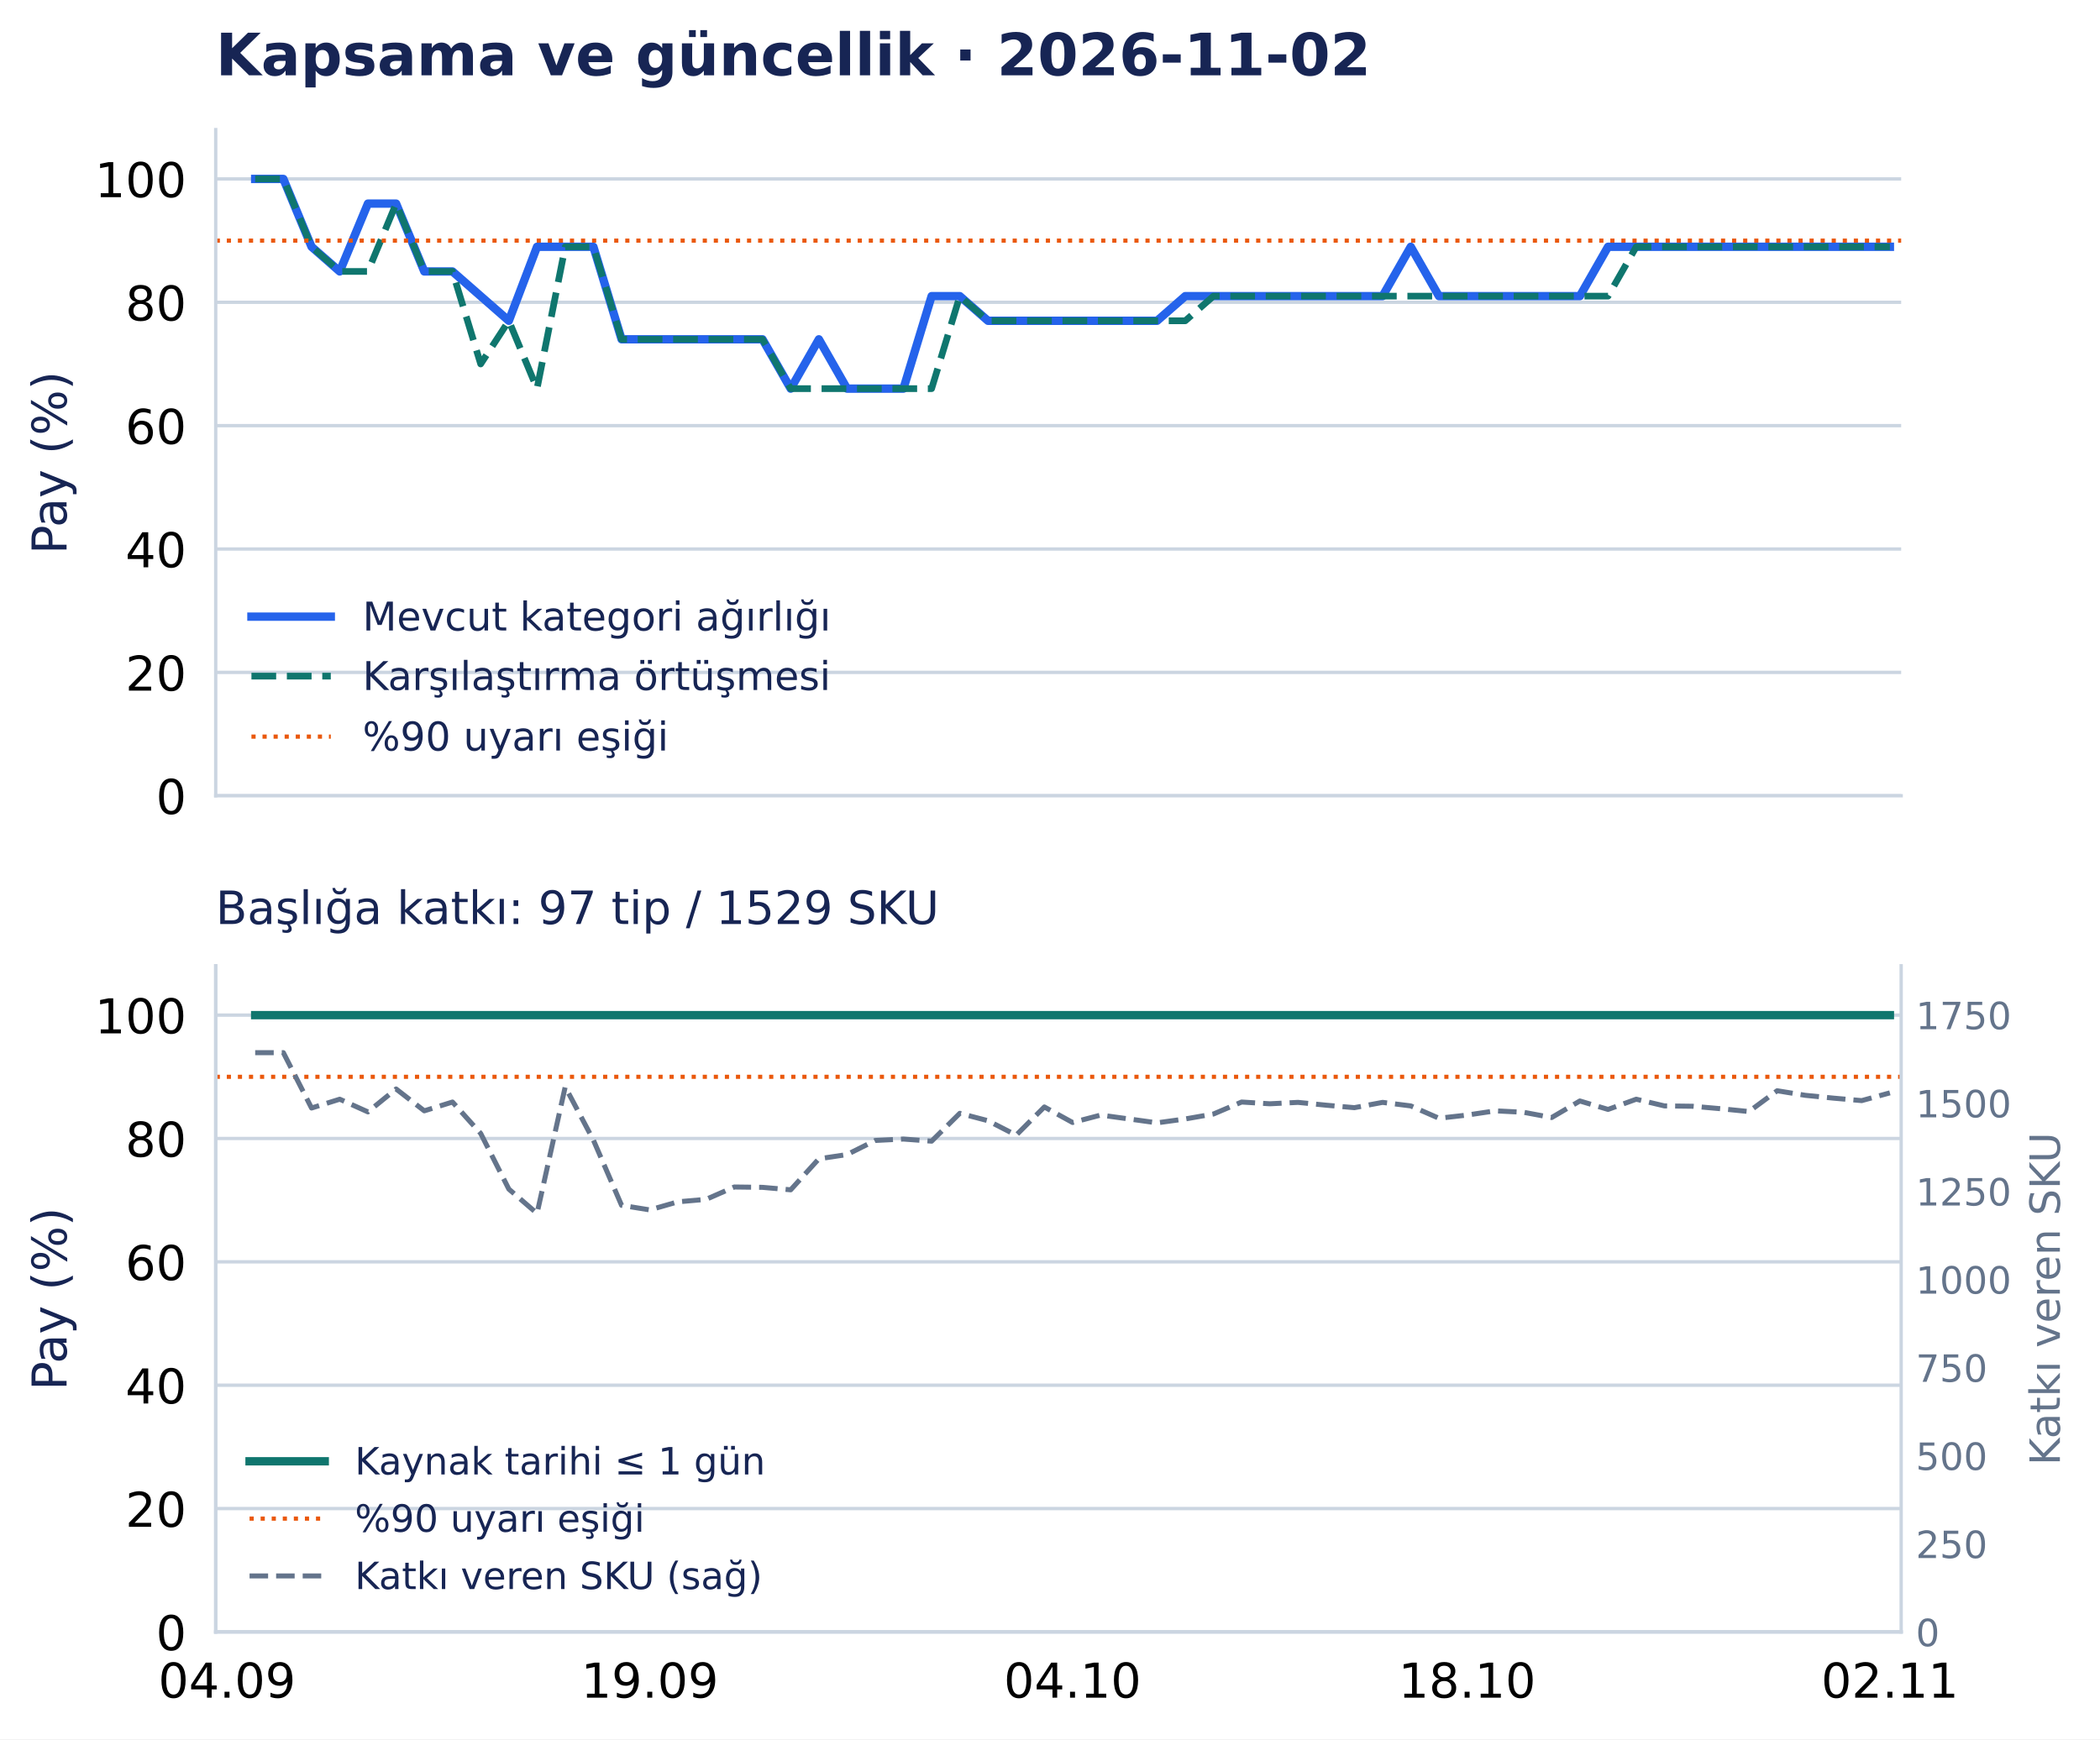
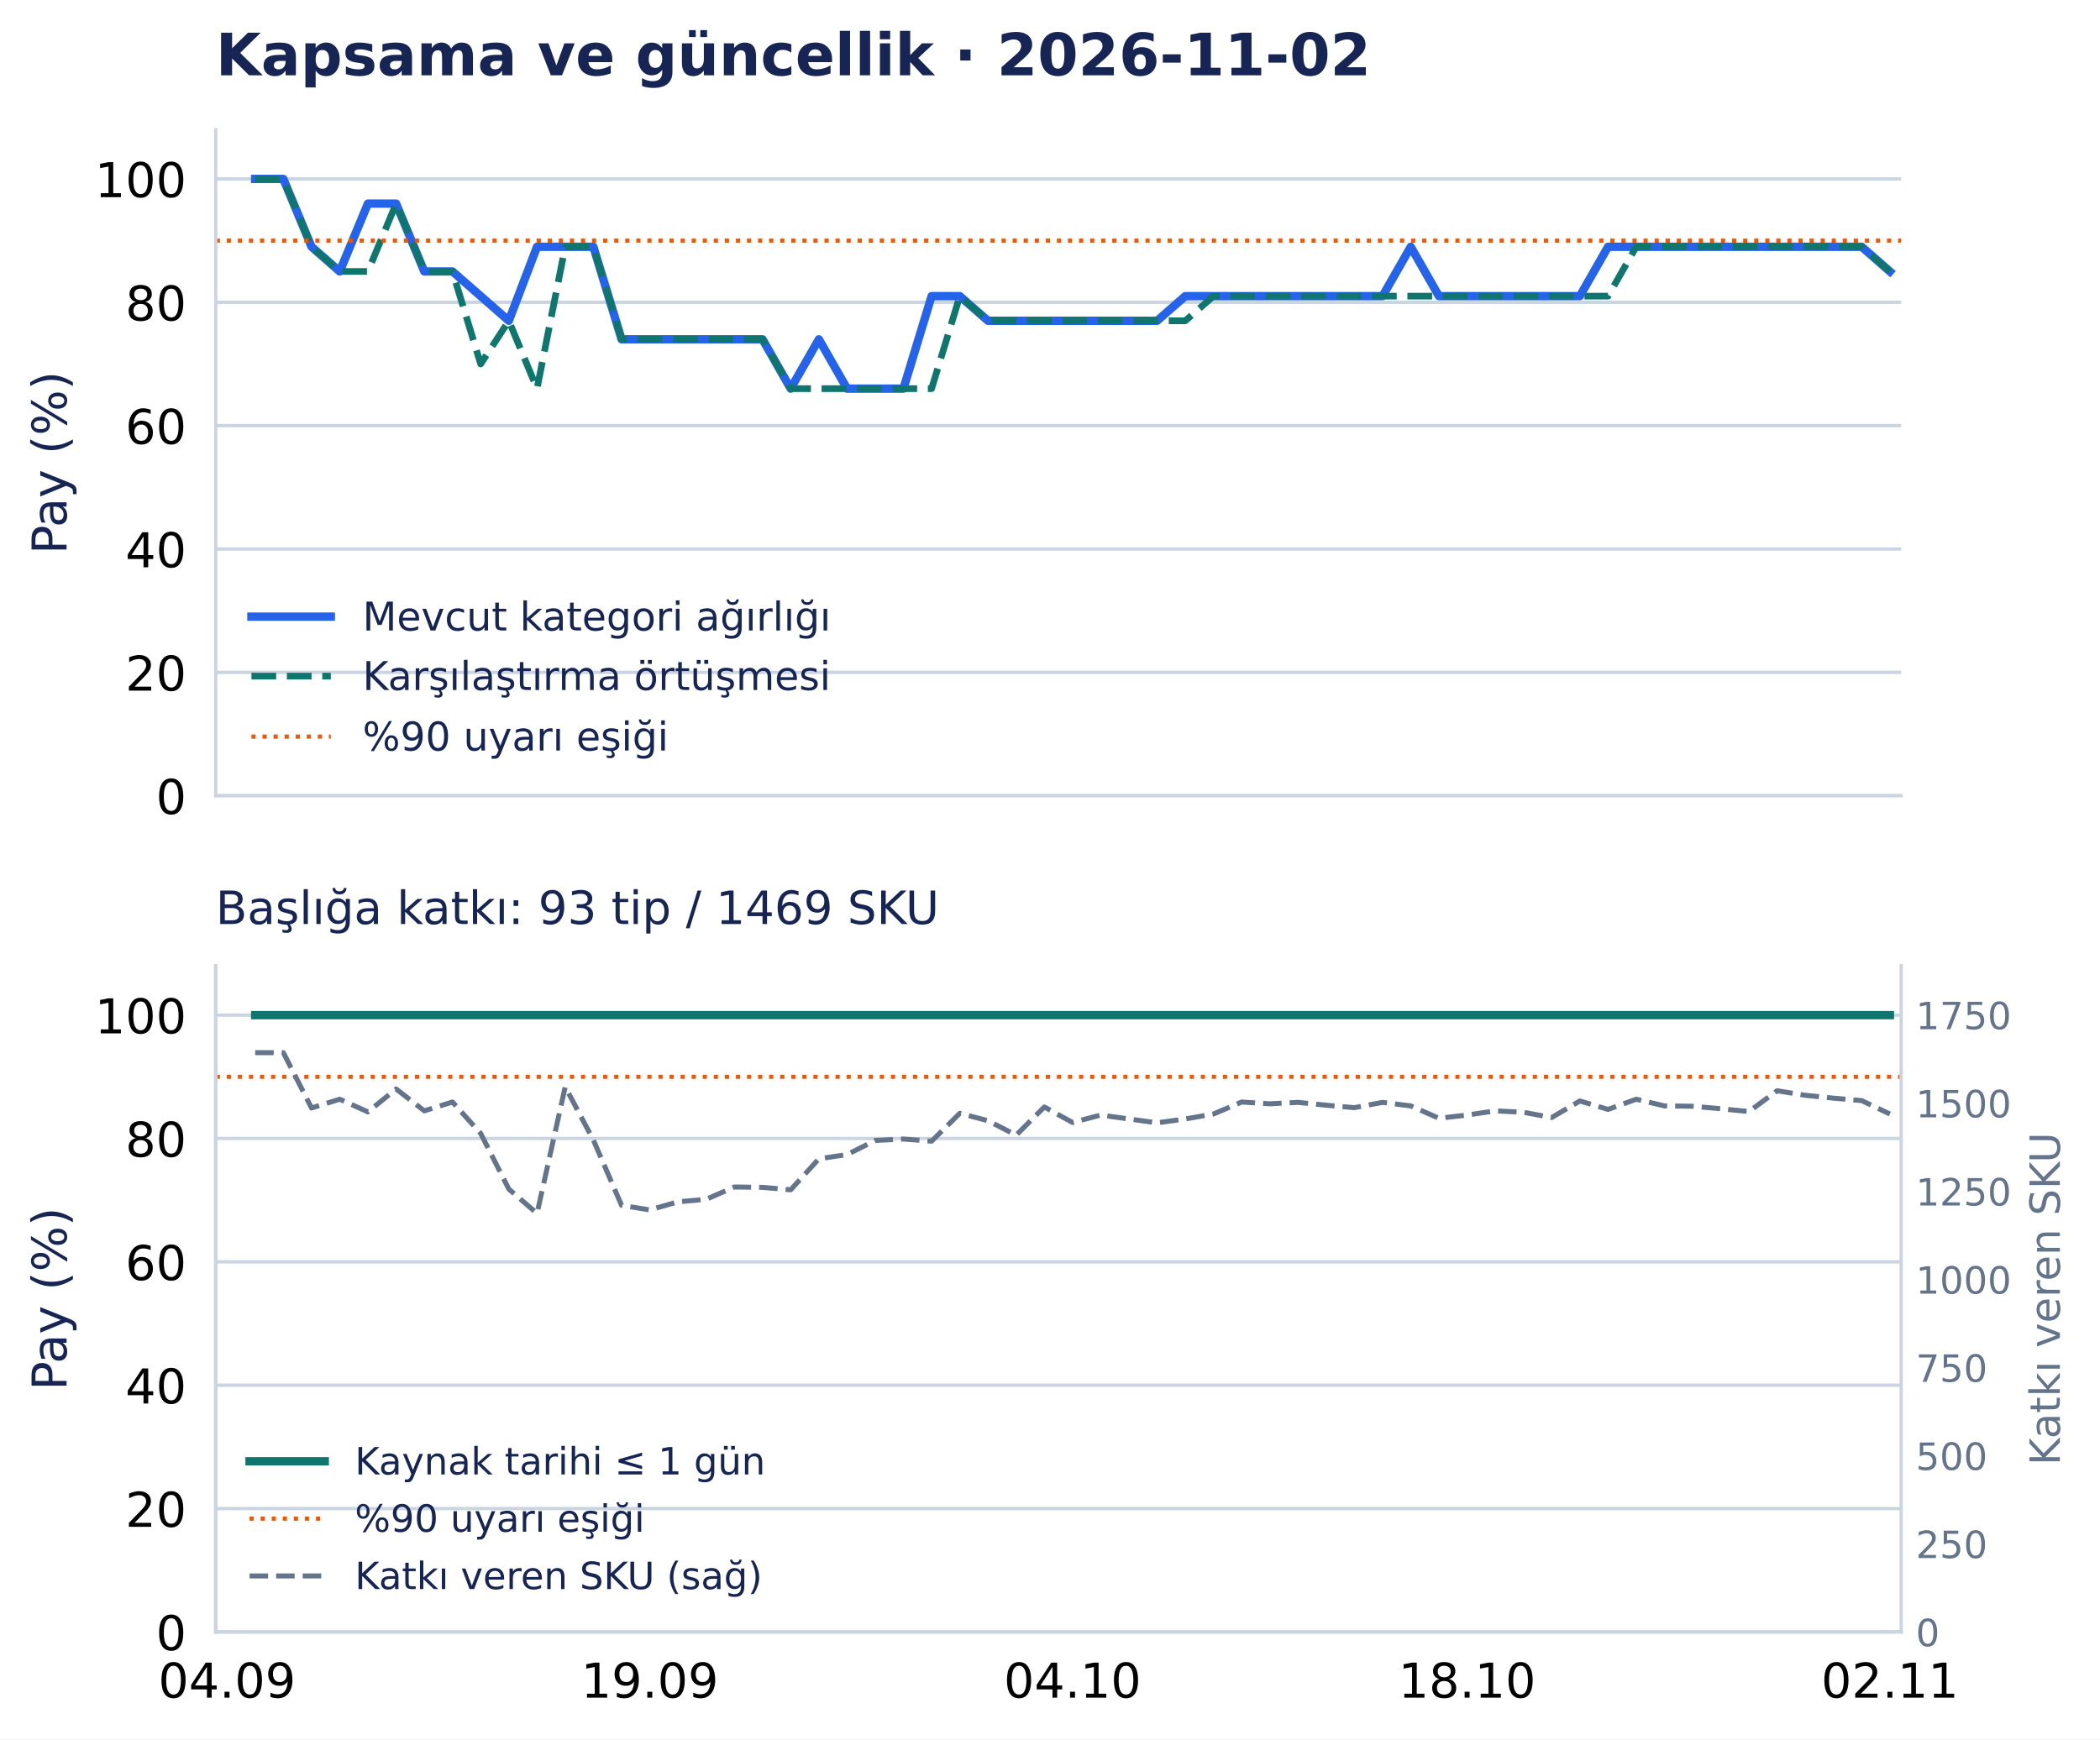
<svg xmlns="http://www.w3.org/2000/svg" width="502.794pt" height="416.535pt" viewBox="0 0 502.794 416.535" version="1.1">
  <defs>
    <style type="text/css">*{stroke-linejoin: round; stroke-linecap: butt}</style>
  </defs>
  <g id="figure_1">
    <g id="patch_1">
      <path d="M 0 416.535 L 502.794 416.535 L 502.794 0 L 0 0 z " style="fill: #ffffff" />
    </g>
    <g id="axes_1">
      <g id="patch_2">
        <path d="M 51.651 190.574 L 455.188 190.574 L 455.188 31.035 L 51.651 31.035 z " style="fill: #ffffff" />
      </g>
      <g id="matplotlib.axis_1">
        <g id="xtick_1">
          <g id="line2d_1" />
        </g>
        <g id="xtick_2">
          <g id="line2d_2" />
        </g>
        <g id="xtick_3">
          <g id="line2d_3" />
        </g>
        <g id="xtick_4">
          <g id="line2d_4" />
        </g>
        <g id="xtick_5">
          <g id="line2d_5" />
        </g>
      </g>
      <g id="matplotlib.axis_2">
        <g id="ytick_1">
          <g id="line2d_6">
            <path d="M 51.651 190.574 L 455.188 190.574 " clip-path="url(#p0e1365a26f)" style="fill: none; stroke: #cbd5e1; stroke-width: 0.8; stroke-linecap: square" />
          </g>
          <g id="line2d_7" />
          <g id="text_1">
            <text style="font-size: 11.5px; font-family: 'DejaVu Sans', 'Bitstream Vera Sans', 'Computer Modern Sans Serif', 'Lucida Grande', 'Verdana', 'Geneva', 'Lucid', 'Arial', 'Helvetica', 'Avant Garde', sans-serif; text-anchor: end" x="44.651" y="194.943" transform="rotate(-0 44.65062 194.9427)">0</text>
          </g>
        </g>
        <g id="ytick_2">
          <g id="line2d_8">
            <path d="M 51.651 161.03 L 455.188 161.03 " clip-path="url(#p0e1365a26f)" style="fill: none; stroke: #cbd5e1; stroke-width: 0.8; stroke-linecap: square" />
          </g>
          <g id="line2d_9" />
          <g id="text_2">
            <text style="font-size: 11.5px; font-family: 'DejaVu Sans', 'Bitstream Vera Sans', 'Computer Modern Sans Serif', 'Lucida Grande', 'Verdana', 'Geneva', 'Lucid', 'Arial', 'Helvetica', 'Avant Garde', sans-serif; text-anchor: end" x="44.651" y="165.398" transform="rotate(-0 44.65062 165.3983)">20</text>
          </g>
        </g>
        <g id="ytick_3">
          <g id="line2d_10">
            <path d="M 51.651 131.485 L 455.188 131.485 " clip-path="url(#p0e1365a26f)" style="fill: none; stroke: #cbd5e1; stroke-width: 0.8; stroke-linecap: square" />
          </g>
          <g id="line2d_11" />
          <g id="text_3">
            <text style="font-size: 11.5px; font-family: 'DejaVu Sans', 'Bitstream Vera Sans', 'Computer Modern Sans Serif', 'Lucida Grande', 'Verdana', 'Geneva', 'Lucid', 'Arial', 'Helvetica', 'Avant Garde', sans-serif; text-anchor: end" x="44.651" y="135.854" transform="rotate(-0 44.65062 135.854)">40</text>
          </g>
        </g>
        <g id="ytick_4">
          <g id="line2d_12">
            <path d="M 51.651 101.941 L 455.188 101.941 " clip-path="url(#p0e1365a26f)" style="fill: none; stroke: #cbd5e1; stroke-width: 0.8; stroke-linecap: square" />
          </g>
          <g id="line2d_13" />
          <g id="text_4">
            <text style="font-size: 11.5px; font-family: 'DejaVu Sans', 'Bitstream Vera Sans', 'Computer Modern Sans Serif', 'Lucida Grande', 'Verdana', 'Geneva', 'Lucid', 'Arial', 'Helvetica', 'Avant Garde', sans-serif; text-anchor: end" x="44.651" y="106.31" transform="rotate(-0 44.65062 106.3097)">60</text>
          </g>
        </g>
        <g id="ytick_5">
          <g id="line2d_14">
            <path d="M 51.651 72.397 L 455.188 72.397 " clip-path="url(#p0e1365a26f)" style="fill: none; stroke: #cbd5e1; stroke-width: 0.8; stroke-linecap: square" />
          </g>
          <g id="line2d_15" />
          <g id="text_5">
            <text style="font-size: 11.5px; font-family: 'DejaVu Sans', 'Bitstream Vera Sans', 'Computer Modern Sans Serif', 'Lucida Grande', 'Verdana', 'Geneva', 'Lucid', 'Arial', 'Helvetica', 'Avant Garde', sans-serif; text-anchor: end" x="44.651" y="76.765" transform="rotate(-0 44.65062 76.76539)">80</text>
          </g>
        </g>
        <g id="ytick_6">
          <g id="line2d_16">
            <path d="M 51.651 42.852 L 455.188 42.852 " clip-path="url(#p0e1365a26f)" style="fill: none; stroke: #cbd5e1; stroke-width: 0.8; stroke-linecap: square" />
          </g>
          <g id="line2d_17" />
          <g id="text_6">
            <text style="font-size: 11.5px; font-family: 'DejaVu Sans', 'Bitstream Vera Sans', 'Computer Modern Sans Serif', 'Lucida Grande', 'Verdana', 'Geneva', 'Lucid', 'Arial', 'Helvetica', 'Avant Garde', sans-serif; text-anchor: end" x="44.651" y="47.221" transform="rotate(-0 44.65062 47.22107)">100</text>
          </g>
        </g>
        <g id="text_7">
          <text style="font-size: 11.5px; font-family: 'DejaVu Sans', 'Bitstream Vera Sans', 'Computer Modern Sans Serif', 'Lucida Grande', 'Verdana', 'Geneva', 'Lucid', 'Arial', 'Helvetica', 'Avant Garde', sans-serif; text-anchor: middle; fill: #172554" x="15.937" y="110.804" transform="rotate(-90 15.93731 110.8044)">Pay (%)</text>
        </g>
      </g>
      <g id="line2d_18">
-         <path d="M 61.098 42.852 L 67.846 42.852 L 74.594 59.102 L 81.342 65.011 L 88.09 48.761 L 94.839 48.761 L 101.587 65.011 L 108.335 65.011 L 115.083 70.92 L 121.831 76.828 L 128.579 59.102 L 135.327 59.102 L 142.075 59.102 L 148.824 81.26 L 155.572 81.26 L 162.32 81.26 L 169.068 81.26 L 175.816 81.26 L 182.564 81.26 L 189.312 93.078 L 196.06 81.26 L 202.809 93.078 L 209.557 93.078 L 216.305 93.078 L 223.053 70.92 L 229.801 70.92 L 236.549 76.828 L 243.297 76.828 L 250.045 76.828 L 256.794 76.828 L 263.542 76.828 L 270.29 76.828 L 277.038 76.828 L 283.786 70.92 L 290.534 70.92 L 297.282 70.92 L 304.03 70.92 L 310.778 70.92 L 317.527 70.92 L 324.275 70.92 L 331.023 70.92 L 337.771 59.102 L 344.519 70.92 L 351.267 70.92 L 358.015 70.92 L 364.763 70.92 L 371.512 70.92 L 378.26 70.92 L 385.008 59.102 L 391.756 59.102 L 398.504 59.102 L 405.252 59.102 L 412 59.102 L 418.748 59.102 L 425.497 59.102 L 432.245 59.102 L 438.993 59.102 L 445.741 59.102 L 452.489 59.102 " clip-path="url(#p0e1365a26f)" style="fill: none; stroke: #2563eb; stroke-width: 2; stroke-linecap: square" />
+         <path d="M 61.098 42.852 L 67.846 42.852 L 74.594 59.102 L 81.342 65.011 L 88.09 48.761 L 94.839 48.761 L 101.587 65.011 L 108.335 65.011 L 115.083 70.92 L 121.831 76.828 L 128.579 59.102 L 135.327 59.102 L 142.075 59.102 L 148.824 81.26 L 155.572 81.26 L 162.32 81.26 L 169.068 81.26 L 175.816 81.26 L 182.564 81.26 L 189.312 93.078 L 196.06 81.26 L 202.809 93.078 L 209.557 93.078 L 216.305 93.078 L 223.053 70.92 L 229.801 70.92 L 236.549 76.828 L 243.297 76.828 L 250.045 76.828 L 256.794 76.828 L 263.542 76.828 L 270.29 76.828 L 277.038 76.828 L 283.786 70.92 L 290.534 70.92 L 297.282 70.92 L 304.03 70.92 L 310.778 70.92 L 317.527 70.92 L 324.275 70.92 L 331.023 70.92 L 337.771 59.102 L 344.519 70.92 L 351.267 70.92 L 358.015 70.92 L 364.763 70.92 L 371.512 70.92 L 378.26 70.92 L 385.008 59.102 L 391.756 59.102 L 398.504 59.102 L 405.252 59.102 L 412 59.102 L 418.748 59.102 L 425.497 59.102 L 432.245 59.102 L 438.993 59.102 L 445.741 59.102 L 452.489 65.011 " clip-path="url(#p0e1365a26f)" style="fill: none; stroke: #2563eb; stroke-width: 2; stroke-linecap: square" />
      </g>
      <g id="line2d_19">
-         <path d="M 61.098 42.852 L 67.846 42.852 L 74.594 59.102 L 81.342 65.011 L 88.09 65.011 L 94.839 48.761 L 101.587 65.011 L 108.335 65.011 L 115.083 87.169 L 121.831 76.828 L 128.579 93.078 L 135.327 59.102 L 142.075 59.102 L 148.824 81.26 L 155.572 81.26 L 162.32 81.26 L 169.068 81.26 L 175.816 81.26 L 182.564 81.26 L 189.312 93.078 L 196.06 93.078 L 202.809 93.078 L 209.557 93.078 L 216.305 93.078 L 223.053 93.078 L 229.801 70.92 L 236.549 76.828 L 243.297 76.828 L 250.045 76.828 L 256.794 76.828 L 263.542 76.828 L 270.29 76.828 L 277.038 76.828 L 283.786 76.828 L 290.534 70.92 L 297.282 70.92 L 304.03 70.92 L 310.778 70.92 L 317.527 70.92 L 324.275 70.92 L 331.023 70.92 L 337.771 70.92 L 344.519 70.92 L 351.267 70.92 L 358.015 70.92 L 364.763 70.92 L 371.512 70.92 L 378.26 70.92 L 385.008 70.92 L 391.756 59.102 L 398.504 59.102 L 405.252 59.102 L 412 59.102 L 418.748 59.102 L 425.497 59.102 L 432.245 59.102 L 438.993 59.102 L 445.741 59.102 L 452.489 59.102 " clip-path="url(#p0e1365a26f)" style="fill: none; stroke-dasharray: 5.92,2.56; stroke-dashoffset: 0; stroke: #0f766e; stroke-width: 1.6" />
+         <path d="M 61.098 42.852 L 67.846 42.852 L 74.594 59.102 L 81.342 65.011 L 88.09 65.011 L 94.839 48.761 L 101.587 65.011 L 108.335 65.011 L 115.083 87.169 L 121.831 76.828 L 128.579 93.078 L 135.327 59.102 L 142.075 59.102 L 148.824 81.26 L 155.572 81.26 L 162.32 81.26 L 169.068 81.26 L 175.816 81.26 L 182.564 81.26 L 189.312 93.078 L 196.06 93.078 L 202.809 93.078 L 209.557 93.078 L 216.305 93.078 L 223.053 93.078 L 229.801 70.92 L 236.549 76.828 L 243.297 76.828 L 250.045 76.828 L 256.794 76.828 L 263.542 76.828 L 270.29 76.828 L 277.038 76.828 L 283.786 76.828 L 290.534 70.92 L 297.282 70.92 L 304.03 70.92 L 310.778 70.92 L 317.527 70.92 L 324.275 70.92 L 331.023 70.92 L 337.771 70.92 L 344.519 70.92 L 351.267 70.92 L 358.015 70.92 L 364.763 70.92 L 371.512 70.92 L 378.26 70.92 L 385.008 70.92 L 391.756 59.102 L 398.504 59.102 L 405.252 59.102 L 412 59.102 L 418.748 59.102 L 425.497 59.102 L 432.245 59.102 L 438.993 59.102 L 445.741 59.102 L 452.489 65.011 " clip-path="url(#p0e1365a26f)" style="fill: none; stroke-dasharray: 5.92,2.56; stroke-dashoffset: 0; stroke: #0f766e; stroke-width: 1.6" />
      </g>
      <g id="line2d_20">
        <path d="M 51.651 57.625 L 455.188 57.625 " clip-path="url(#p0e1365a26f)" style="fill: none; stroke-dasharray: 1,1.65; stroke-dashoffset: 0; stroke: #ea580c" />
      </g>
      <g id="patch_3">
        <path d="M 51.651 190.574 L 51.651 31.035 " style="fill: none; stroke: #cbd5e1; stroke-width: 0.8; stroke-linejoin: miter; stroke-linecap: square" />
      </g>
      <g id="patch_4">
        <path d="M 51.651 190.574 L 455.188 190.574 " style="fill: none; stroke: #cbd5e1; stroke-width: 0.8; stroke-linejoin: miter; stroke-linecap: square" />
      </g>
      <g id="text_8">
        <text style="font-weight: 700; font-size: 14px; font-family: 'DejaVu Sans', 'Bitstream Vera Sans', 'Computer Modern Sans Serif', 'Lucida Grande', 'Verdana', 'Geneva', 'Lucid', 'Arial', 'Helvetica', 'Avant Garde', sans-serif; text-anchor: start; fill: #172554" x="51.651" y="18.035" transform="rotate(-0 51.65062 18.03469)">Kapsama ve güncellik · 2026-11-02</text>
      </g>
      <g id="legend_1">
        <g id="line2d_21">
          <path d="M 60.201 147.675 L 69.701 147.675 L 79.201 147.675 " style="fill: none; stroke: #2563eb; stroke-width: 2; stroke-linecap: square" />
        </g>
        <g id="text_9">
          <text style="font-size: 9.5px; font-family: 'DejaVu Sans', 'Bitstream Vera Sans', 'Computer Modern Sans Serif', 'Lucida Grande', 'Verdana', 'Geneva', 'Lucid', 'Arial', 'Helvetica', 'Avant Garde', sans-serif; text-anchor: start; fill: #172554" x="86.801" y="151" transform="rotate(-0 86.80062 150.9998)">Mevcut kategori ağırlığı</text>
        </g>
        <g id="line2d_22">
          <path d="M 60.201 161.926 L 69.701 161.926 L 79.201 161.926 " style="fill: none; stroke-dasharray: 5.92,2.56; stroke-dashoffset: 0; stroke: #0f766e; stroke-width: 1.6" />
        </g>
        <g id="text_10">
          <text style="font-size: 9.5px; font-family: 'DejaVu Sans', 'Bitstream Vera Sans', 'Computer Modern Sans Serif', 'Lucida Grande', 'Verdana', 'Geneva', 'Lucid', 'Arial', 'Helvetica', 'Avant Garde', sans-serif; text-anchor: start; fill: #172554" x="86.801" y="165.251" transform="rotate(-0 86.80062 165.2506)">Karşılaştırma örtüşmesi</text>
        </g>
        <g id="line2d_23">
          <path d="M 60.201 176.417 L 69.701 176.417 L 79.201 176.417 " style="fill: none; stroke-dasharray: 1,1.65; stroke-dashoffset: 0; stroke: #ea580c" />
        </g>
        <g id="text_11">
          <text style="font-size: 9.5px; font-family: 'DejaVu Sans', 'Bitstream Vera Sans', 'Computer Modern Sans Serif', 'Lucida Grande', 'Verdana', 'Geneva', 'Lucid', 'Arial', 'Helvetica', 'Avant Garde', sans-serif; text-anchor: start; fill: #172554" x="86.801" y="179.742" transform="rotate(-0 86.80062 179.7418)">%90 uyarı eşiği</text>
        </g>
      </g>
    </g>
    <g id="axes_2">
      <g id="patch_5">
        <path d="M 51.651 390.835 L 455.188 390.835 L 455.188 231.295 L 51.651 231.295 z " style="fill: #ffffff" />
      </g>
      <g id="matplotlib.axis_3">
        <g id="xtick_6">
          <g id="line2d_24" />
          <g id="text_12">
            <text style="font-size: 11.5px; font-family: 'DejaVu Sans', 'Bitstream Vera Sans', 'Computer Modern Sans Serif', 'Lucida Grande', 'Verdana', 'Geneva', 'Lucid', 'Arial', 'Helvetica', 'Avant Garde', sans-serif; text-anchor: middle" x="54.35" y="406.572" transform="rotate(-0 54.34987 406.572)">04.09</text>
          </g>
        </g>
        <g id="xtick_7">
          <g id="line2d_25" />
          <g id="text_13">
            <text style="font-size: 11.5px; font-family: 'DejaVu Sans', 'Bitstream Vera Sans', 'Computer Modern Sans Serif', 'Lucida Grande', 'Verdana', 'Geneva', 'Lucid', 'Arial', 'Helvetica', 'Avant Garde', sans-serif; text-anchor: middle" x="155.572" y="406.572" transform="rotate(-0 155.5717 406.572)">19.09</text>
          </g>
        </g>
        <g id="xtick_8">
          <g id="line2d_26" />
          <g id="text_14">
            <text style="font-size: 11.5px; font-family: 'DejaVu Sans', 'Bitstream Vera Sans', 'Computer Modern Sans Serif', 'Lucida Grande', 'Verdana', 'Geneva', 'Lucid', 'Arial', 'Helvetica', 'Avant Garde', sans-serif; text-anchor: middle" x="256.794" y="406.572" transform="rotate(-0 256.7935 406.572)">04.10</text>
          </g>
        </g>
        <g id="xtick_9">
          <g id="line2d_27" />
          <g id="text_15">
            <text style="font-size: 11.5px; font-family: 'DejaVu Sans', 'Bitstream Vera Sans', 'Computer Modern Sans Serif', 'Lucida Grande', 'Verdana', 'Geneva', 'Lucid', 'Arial', 'Helvetica', 'Avant Garde', sans-serif; text-anchor: middle" x="351.267" y="406.572" transform="rotate(-0 351.2672 406.572)">18.10</text>
          </g>
        </g>
        <g id="xtick_10">
          <g id="line2d_28" />
          <g id="text_16">
            <text style="font-size: 11.5px; font-family: 'DejaVu Sans', 'Bitstream Vera Sans', 'Computer Modern Sans Serif', 'Lucida Grande', 'Verdana', 'Geneva', 'Lucid', 'Arial', 'Helvetica', 'Avant Garde', sans-serif; text-anchor: middle" x="452.489" y="406.572" transform="rotate(-0 452.489 406.572)">02.11</text>
          </g>
        </g>
      </g>
      <g id="matplotlib.axis_4">
        <g id="ytick_7">
          <g id="line2d_29">
            <path d="M 51.651 390.835 L 455.188 390.835 " clip-path="url(#pd502d77126)" style="fill: none; stroke: #cbd5e1; stroke-width: 0.8; stroke-linecap: square" />
          </g>
          <g id="line2d_30" />
          <g id="text_17">
            <text style="font-size: 11.5px; font-family: 'DejaVu Sans', 'Bitstream Vera Sans', 'Computer Modern Sans Serif', 'Lucida Grande', 'Verdana', 'Geneva', 'Lucid', 'Arial', 'Helvetica', 'Avant Garde', sans-serif; text-anchor: end" x="44.651" y="395.203" transform="rotate(-0 44.65062 395.2033)">0</text>
          </g>
        </g>
        <g id="ytick_8">
          <g id="line2d_31">
            <path d="M 51.651 361.29 L 455.188 361.29 " clip-path="url(#pd502d77126)" style="fill: none; stroke: #cbd5e1; stroke-width: 0.8; stroke-linecap: square" />
          </g>
          <g id="line2d_32" />
          <g id="text_18">
            <text style="font-size: 11.5px; font-family: 'DejaVu Sans', 'Bitstream Vera Sans', 'Computer Modern Sans Serif', 'Lucida Grande', 'Verdana', 'Geneva', 'Lucid', 'Arial', 'Helvetica', 'Avant Garde', sans-serif; text-anchor: end" x="44.651" y="365.659" transform="rotate(-0 44.65062 365.659)">20</text>
          </g>
        </g>
        <g id="ytick_9">
          <g id="line2d_33">
            <path d="M 51.651 331.746 L 455.188 331.746 " clip-path="url(#pd502d77126)" style="fill: none; stroke: #cbd5e1; stroke-width: 0.8; stroke-linecap: square" />
          </g>
          <g id="line2d_34" />
          <g id="text_19">
            <text style="font-size: 11.5px; font-family: 'DejaVu Sans', 'Bitstream Vera Sans', 'Computer Modern Sans Serif', 'Lucida Grande', 'Verdana', 'Geneva', 'Lucid', 'Arial', 'Helvetica', 'Avant Garde', sans-serif; text-anchor: end" x="44.651" y="336.115" transform="rotate(-0 44.65062 336.1147)">40</text>
          </g>
        </g>
        <g id="ytick_10">
          <g id="line2d_35">
            <path d="M 51.651 302.202 L 455.188 302.202 " clip-path="url(#pd502d77126)" style="fill: none; stroke: #cbd5e1; stroke-width: 0.8; stroke-linecap: square" />
          </g>
          <g id="line2d_36" />
          <g id="text_20">
            <text style="font-size: 11.5px; font-family: 'DejaVu Sans', 'Bitstream Vera Sans', 'Computer Modern Sans Serif', 'Lucida Grande', 'Verdana', 'Geneva', 'Lucid', 'Arial', 'Helvetica', 'Avant Garde', sans-serif; text-anchor: end" x="44.651" y="306.57" transform="rotate(-0 44.65062 306.5704)">60</text>
          </g>
        </g>
        <g id="ytick_11">
          <g id="line2d_37">
            <path d="M 51.651 272.657 L 455.188 272.657 " clip-path="url(#pd502d77126)" style="fill: none; stroke: #cbd5e1; stroke-width: 0.8; stroke-linecap: square" />
          </g>
          <g id="line2d_38" />
          <g id="text_21">
            <text style="font-size: 11.5px; font-family: 'DejaVu Sans', 'Bitstream Vera Sans', 'Computer Modern Sans Serif', 'Lucida Grande', 'Verdana', 'Geneva', 'Lucid', 'Arial', 'Helvetica', 'Avant Garde', sans-serif; text-anchor: end" x="44.651" y="277.026" transform="rotate(-0 44.65062 277.0261)">80</text>
          </g>
        </g>
        <g id="ytick_12">
          <g id="line2d_39">
            <path d="M 51.651 243.113 L 455.188 243.113 " clip-path="url(#pd502d77126)" style="fill: none; stroke: #cbd5e1; stroke-width: 0.8; stroke-linecap: square" />
          </g>
          <g id="line2d_40" />
          <g id="text_22">
            <text style="font-size: 11.5px; font-family: 'DejaVu Sans', 'Bitstream Vera Sans', 'Computer Modern Sans Serif', 'Lucida Grande', 'Verdana', 'Geneva', 'Lucid', 'Arial', 'Helvetica', 'Avant Garde', sans-serif; text-anchor: end" x="44.651" y="247.482" transform="rotate(-0 44.65062 247.4817)">100</text>
          </g>
        </g>
        <g id="text_23">
          <text style="font-size: 11.5px; font-family: 'DejaVu Sans', 'Bitstream Vera Sans', 'Computer Modern Sans Serif', 'Lucida Grande', 'Verdana', 'Geneva', 'Lucid', 'Arial', 'Helvetica', 'Avant Garde', sans-serif; text-anchor: middle; fill: #172554" x="15.937" y="311.065" transform="rotate(-90 15.93731 311.065)">Pay (%)</text>
        </g>
      </g>
      <g id="line2d_41">
        <path d="M 61.098 243.113 L 67.846 243.113 L 74.594 243.113 L 81.342 243.113 L 88.09 243.113 L 94.839 243.113 L 101.587 243.113 L 108.335 243.113 L 115.083 243.113 L 121.831 243.113 L 128.579 243.113 L 135.327 243.113 L 142.075 243.113 L 148.824 243.113 L 155.572 243.113 L 162.32 243.113 L 169.068 243.113 L 175.816 243.113 L 182.564 243.113 L 189.312 243.113 L 196.06 243.113 L 202.809 243.113 L 209.557 243.113 L 216.305 243.113 L 223.053 243.113 L 229.801 243.113 L 236.549 243.113 L 243.297 243.113 L 250.045 243.113 L 256.794 243.113 L 263.542 243.113 L 270.29 243.113 L 277.038 243.113 L 283.786 243.113 L 290.534 243.113 L 297.282 243.113 L 304.03 243.113 L 310.778 243.113 L 317.527 243.113 L 324.275 243.113 L 331.023 243.113 L 337.771 243.113 L 344.519 243.113 L 351.267 243.113 L 358.015 243.113 L 364.763 243.113 L 371.512 243.113 L 378.26 243.113 L 385.008 243.113 L 391.756 243.113 L 398.504 243.113 L 405.252 243.113 L 412 243.113 L 418.748 243.113 L 425.497 243.113 L 432.245 243.113 L 438.993 243.113 L 445.741 243.113 L 452.489 243.113 " clip-path="url(#pd502d77126)" style="fill: none; stroke: #0f766e; stroke-width: 2; stroke-linecap: square" />
      </g>
      <g id="line2d_42">
        <path d="M 51.651 257.885 L 455.188 257.885 " clip-path="url(#pd502d77126)" style="fill: none; stroke-dasharray: 1,1.65; stroke-dashoffset: 0; stroke: #ea580c" />
      </g>
      <g id="patch_6">
        <path d="M 51.651 390.835 L 51.651 231.295 " style="fill: none; stroke: #cbd5e1; stroke-width: 0.8; stroke-linejoin: miter; stroke-linecap: square" />
      </g>
      <g id="patch_7">
        <path d="M 51.651 390.835 L 455.188 390.835 " style="fill: none; stroke: #cbd5e1; stroke-width: 0.8; stroke-linejoin: miter; stroke-linecap: square" />
      </g>
      <g id="text_24">
-         <text style="font-size: 11px; font-family: 'DejaVu Sans', 'Bitstream Vera Sans', 'Computer Modern Sans Serif', 'Lucida Grande', 'Verdana', 'Geneva', 'Lucid', 'Arial', 'Helvetica', 'Avant Garde', sans-serif; text-anchor: start; fill: #172554" x="51.651" y="221.295" transform="rotate(-0 51.65062 221.2954)">Başlığa katkı: 97 tip / 1529 SKU</text>
+         <text style="font-size: 11px; font-family: 'DejaVu Sans', 'Bitstream Vera Sans', 'Computer Modern Sans Serif', 'Lucida Grande', 'Verdana', 'Geneva', 'Lucid', 'Arial', 'Helvetica', 'Avant Garde', sans-serif; text-anchor: start; fill: #172554" x="51.651" y="221.295" transform="rotate(-0 51.65062 221.2954)">Başlığa katkı: 93 tip / 1469 SKU</text>
      </g>
      <g id="legend_2">
        <g id="line2d_43">
          <path d="M 59.751 349.966 L 68.751 349.966 L 77.751 349.966 " style="fill: none; stroke: #0f766e; stroke-width: 2; stroke-linecap: square" />
        </g>
        <g id="text_25">
          <text style="font-size: 9px; font-family: 'DejaVu Sans', 'Bitstream Vera Sans', 'Computer Modern Sans Serif', 'Lucida Grande', 'Verdana', 'Geneva', 'Lucid', 'Arial', 'Helvetica', 'Avant Garde', sans-serif; text-anchor: start; fill: #172554" x="84.951" y="353.116" transform="rotate(-0 84.95063 353.1155)">Kaynak tarihi ≤ 1 gün</text>
        </g>
        <g id="line2d_44">
          <path d="M 59.751 363.694 L 68.751 363.694 L 77.751 363.694 " style="fill: none; stroke-dasharray: 1,1.65; stroke-dashoffset: 0; stroke: #ea580c" />
        </g>
        <g id="text_26">
          <text style="font-size: 9px; font-family: 'DejaVu Sans', 'Bitstream Vera Sans', 'Computer Modern Sans Serif', 'Lucida Grande', 'Verdana', 'Geneva', 'Lucid', 'Arial', 'Helvetica', 'Avant Garde', sans-serif; text-anchor: start; fill: #172554" x="84.951" y="366.844" transform="rotate(-0 84.95063 366.8441)">%90 uyarı eşiği</text>
        </g>
        <g id="line2d_45">
          <path d="M 59.751 377.423 L 68.751 377.423 L 77.751 377.423 " style="fill: none; stroke-dasharray: 4.44,1.92; stroke-dashoffset: 0; stroke: #64748b; stroke-width: 1.2" />
        </g>
        <g id="text_27">
          <text style="font-size: 9px; font-family: 'DejaVu Sans', 'Bitstream Vera Sans', 'Computer Modern Sans Serif', 'Lucida Grande', 'Verdana', 'Geneva', 'Lucid', 'Arial', 'Helvetica', 'Avant Garde', sans-serif; text-anchor: start; fill: #172554" x="84.951" y="380.573" transform="rotate(-0 84.95063 380.5726)">Katkı veren SKU (sağ)</text>
        </g>
      </g>
    </g>
    <g id="axes_3">
      <g id="matplotlib.axis_5">
        <g id="ytick_13">
          <g id="line2d_46" />
          <g id="text_28">
            <text style="font-size: 9px; font-family: 'DejaVu Sans', 'Bitstream Vera Sans', 'Computer Modern Sans Serif', 'Lucida Grande', 'Verdana', 'Geneva', 'Lucid', 'Arial', 'Helvetica', 'Avant Garde', sans-serif; text-anchor: start; fill: #64748b" x="458.688" y="394.254" transform="rotate(-0 458.6883 394.2536)">0</text>
          </g>
        </g>
        <g id="ytick_14">
          <g id="line2d_47" />
          <g id="text_29">
            <text style="font-size: 9px; font-family: 'DejaVu Sans', 'Bitstream Vera Sans', 'Computer Modern Sans Serif', 'Lucida Grande', 'Verdana', 'Geneva', 'Lucid', 'Arial', 'Helvetica', 'Avant Garde', sans-serif; text-anchor: start; fill: #64748b" x="458.688" y="373.144" transform="rotate(-0 458.6883 373.1444)">250</text>
          </g>
        </g>
        <g id="ytick_15">
          <g id="line2d_48" />
          <g id="text_30">
            <text style="font-size: 9px; font-family: 'DejaVu Sans', 'Bitstream Vera Sans', 'Computer Modern Sans Serif', 'Lucida Grande', 'Verdana', 'Geneva', 'Lucid', 'Arial', 'Helvetica', 'Avant Garde', sans-serif; text-anchor: start; fill: #64748b" x="458.688" y="352.035" transform="rotate(-0 458.6883 352.0352)">500</text>
          </g>
        </g>
        <g id="ytick_16">
          <g id="line2d_49" />
          <g id="text_31">
            <text style="font-size: 9px; font-family: 'DejaVu Sans', 'Bitstream Vera Sans', 'Computer Modern Sans Serif', 'Lucida Grande', 'Verdana', 'Geneva', 'Lucid', 'Arial', 'Helvetica', 'Avant Garde', sans-serif; text-anchor: start; fill: #64748b" x="458.688" y="330.926" transform="rotate(-0 458.6883 330.9259)">750</text>
          </g>
        </g>
        <g id="ytick_17">
          <g id="line2d_50" />
          <g id="text_32">
            <text style="font-size: 9px; font-family: 'DejaVu Sans', 'Bitstream Vera Sans', 'Computer Modern Sans Serif', 'Lucida Grande', 'Verdana', 'Geneva', 'Lucid', 'Arial', 'Helvetica', 'Avant Garde', sans-serif; text-anchor: start; fill: #64748b" x="458.688" y="309.817" transform="rotate(-0 458.6883 309.8167)">1000</text>
          </g>
        </g>
        <g id="ytick_18">
          <g id="line2d_51" />
          <g id="text_33">
            <text style="font-size: 9px; font-family: 'DejaVu Sans', 'Bitstream Vera Sans', 'Computer Modern Sans Serif', 'Lucida Grande', 'Verdana', 'Geneva', 'Lucid', 'Arial', 'Helvetica', 'Avant Garde', sans-serif; text-anchor: start; fill: #64748b" x="458.688" y="288.707" transform="rotate(-0 458.6883 288.7075)">1250</text>
          </g>
        </g>
        <g id="ytick_19">
          <g id="line2d_52" />
          <g id="text_34">
            <text style="font-size: 9px; font-family: 'DejaVu Sans', 'Bitstream Vera Sans', 'Computer Modern Sans Serif', 'Lucida Grande', 'Verdana', 'Geneva', 'Lucid', 'Arial', 'Helvetica', 'Avant Garde', sans-serif; text-anchor: start; fill: #64748b" x="458.688" y="267.598" transform="rotate(-0 458.6883 267.5983)">1500</text>
          </g>
        </g>
        <g id="ytick_20">
          <g id="line2d_53" />
          <g id="text_35">
            <text style="font-size: 9px; font-family: 'DejaVu Sans', 'Bitstream Vera Sans', 'Computer Modern Sans Serif', 'Lucida Grande', 'Verdana', 'Geneva', 'Lucid', 'Arial', 'Helvetica', 'Avant Garde', sans-serif; text-anchor: start; fill: #64748b" x="458.688" y="246.489" transform="rotate(-0 458.6883 246.489)">1750</text>
          </g>
        </g>
        <g id="text_36">
          <text style="font-size: 10px; font-family: 'DejaVu Sans', 'Bitstream Vera Sans', 'Computer Modern Sans Serif', 'Lucida Grande', 'Verdana', 'Geneva', 'Lucid', 'Arial', 'Helvetica', 'Avant Garde', sans-serif; text-anchor: middle; fill: #64748b" x="493.192" y="311.065" transform="rotate(-90 493.1917 311.065)">Katkı veren SKU</text>
        </g>
      </g>
      <g id="line2d_54">
-         <path d="M 61.098 252.105 L 67.846 252.105 L 74.594 265.361 L 81.342 263.251 L 88.09 266.29 L 94.839 260.802 L 101.587 266.037 L 108.335 263.926 L 115.083 271.441 L 121.831 284.782 L 128.579 290.608 L 135.327 260.295 L 142.075 273.045 L 148.824 288.666 L 155.572 289.764 L 162.32 287.822 L 169.068 287.231 L 175.816 284.275 L 182.564 284.36 L 189.312 284.951 L 196.06 277.52 L 202.809 276.507 L 209.557 273.13 L 216.305 272.792 L 223.053 273.299 L 229.801 266.628 L 236.549 268.401 L 243.297 271.863 L 250.045 265.108 L 256.794 268.823 L 263.542 267.05 L 270.29 267.979 L 277.038 268.908 L 283.786 267.979 L 290.534 266.797 L 297.282 263.926 L 304.03 264.348 L 310.778 264.01 L 317.527 264.686 L 324.275 265.277 L 331.023 264.01 L 337.771 264.855 L 344.519 267.81 L 351.267 267.05 L 358.015 266.037 L 364.763 266.375 L 371.512 267.641 L 378.26 263.673 L 385.008 265.699 L 391.756 263.251 L 398.504 264.855 L 405.252 264.939 L 412 265.53 L 418.748 266.206 L 425.497 261.224 L 432.245 262.322 L 438.993 262.997 L 445.741 263.588 L 452.489 261.731 " clip-path="url(#pd502d77126)" style="fill: none; stroke-dasharray: 4.44,1.92; stroke-dashoffset: 0; stroke: #64748b; stroke-width: 1.2" />
+         <path d="M 61.098 252.105 L 67.846 252.105 L 74.594 265.361 L 81.342 263.251 L 88.09 266.29 L 94.839 260.802 L 101.587 266.037 L 108.335 263.926 L 115.083 271.441 L 121.831 284.782 L 128.579 290.608 L 135.327 260.295 L 142.075 273.045 L 148.824 288.666 L 155.572 289.764 L 162.32 287.822 L 169.068 287.231 L 175.816 284.275 L 182.564 284.36 L 189.312 284.951 L 196.06 277.52 L 202.809 276.507 L 209.557 273.13 L 216.305 272.792 L 223.053 273.299 L 229.801 266.628 L 236.549 268.401 L 243.297 271.863 L 250.045 265.108 L 256.794 268.823 L 263.542 267.05 L 270.29 267.979 L 277.038 268.908 L 283.786 267.979 L 290.534 266.797 L 297.282 263.926 L 304.03 264.348 L 310.778 264.01 L 317.527 264.686 L 324.275 265.277 L 331.023 264.01 L 337.771 264.855 L 344.519 267.81 L 351.267 267.05 L 358.015 266.037 L 364.763 266.375 L 371.512 267.641 L 378.26 263.673 L 385.008 265.699 L 391.756 263.251 L 398.504 264.855 L 405.252 264.939 L 412 265.53 L 418.748 266.206 L 425.497 261.224 L 432.245 262.322 L 438.993 262.997 L 445.741 263.588 L 452.489 266.797 " clip-path="url(#pd502d77126)" style="fill: none; stroke-dasharray: 4.44,1.92; stroke-dashoffset: 0; stroke: #64748b; stroke-width: 1.2" />
      </g>
      <g id="patch_8">
        <path d="M 51.651 390.835 L 51.651 231.295 " style="fill: none; stroke: #cbd5e1; stroke-width: 0.8; stroke-linejoin: miter; stroke-linecap: square" />
      </g>
      <g id="patch_9">
        <path d="M 455.188 390.835 L 455.188 231.295 " style="fill: none; stroke: #cbd5e1; stroke-width: 0.8; stroke-linejoin: miter; stroke-linecap: square" />
      </g>
      <g id="patch_10">
        <path d="M 51.651 390.835 L 455.188 390.835 " style="fill: none; stroke: #cbd5e1; stroke-width: 0.8; stroke-linejoin: miter; stroke-linecap: square" />
      </g>
    </g>
  </g>
  <defs>
    <clipPath id="p0e1365a26f">
      <rect x="51.651" y="31.035" width="403.538" height="159.539" />
    </clipPath>
    <clipPath id="pd502d77126">
      <rect x="51.651" y="231.295" width="403.538" height="159.539" />
    </clipPath>
  </defs>
</svg>
